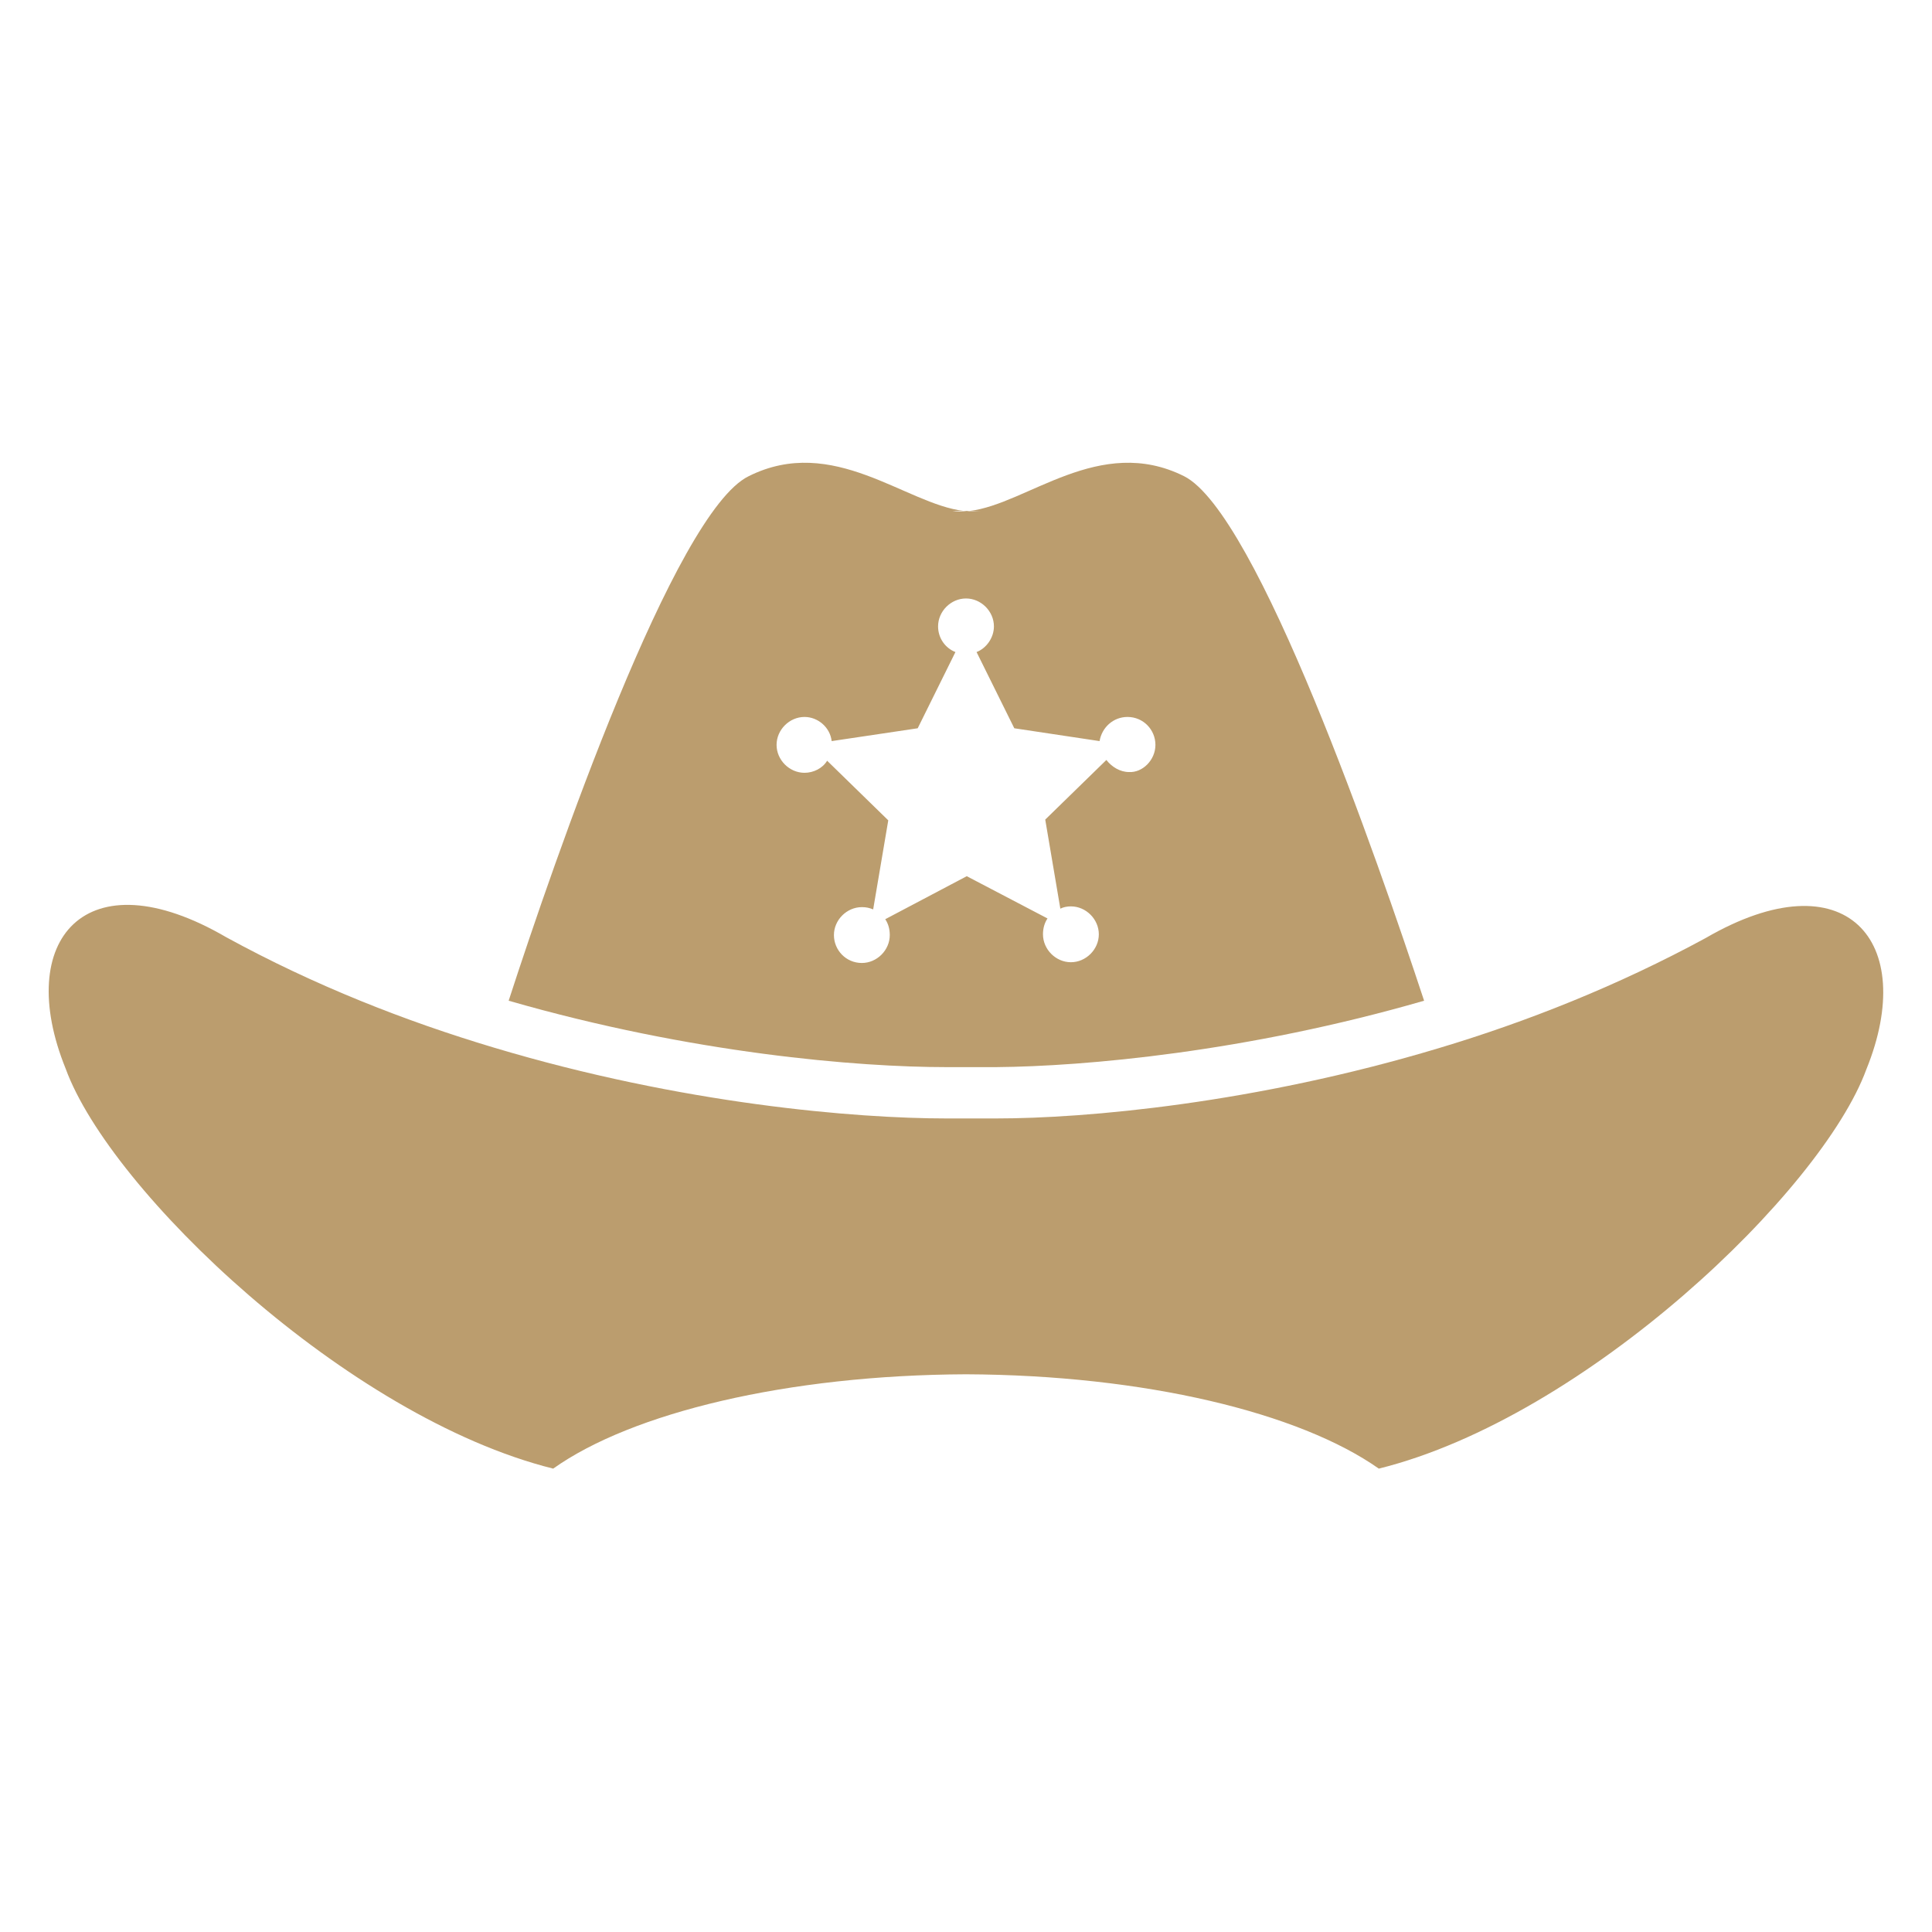
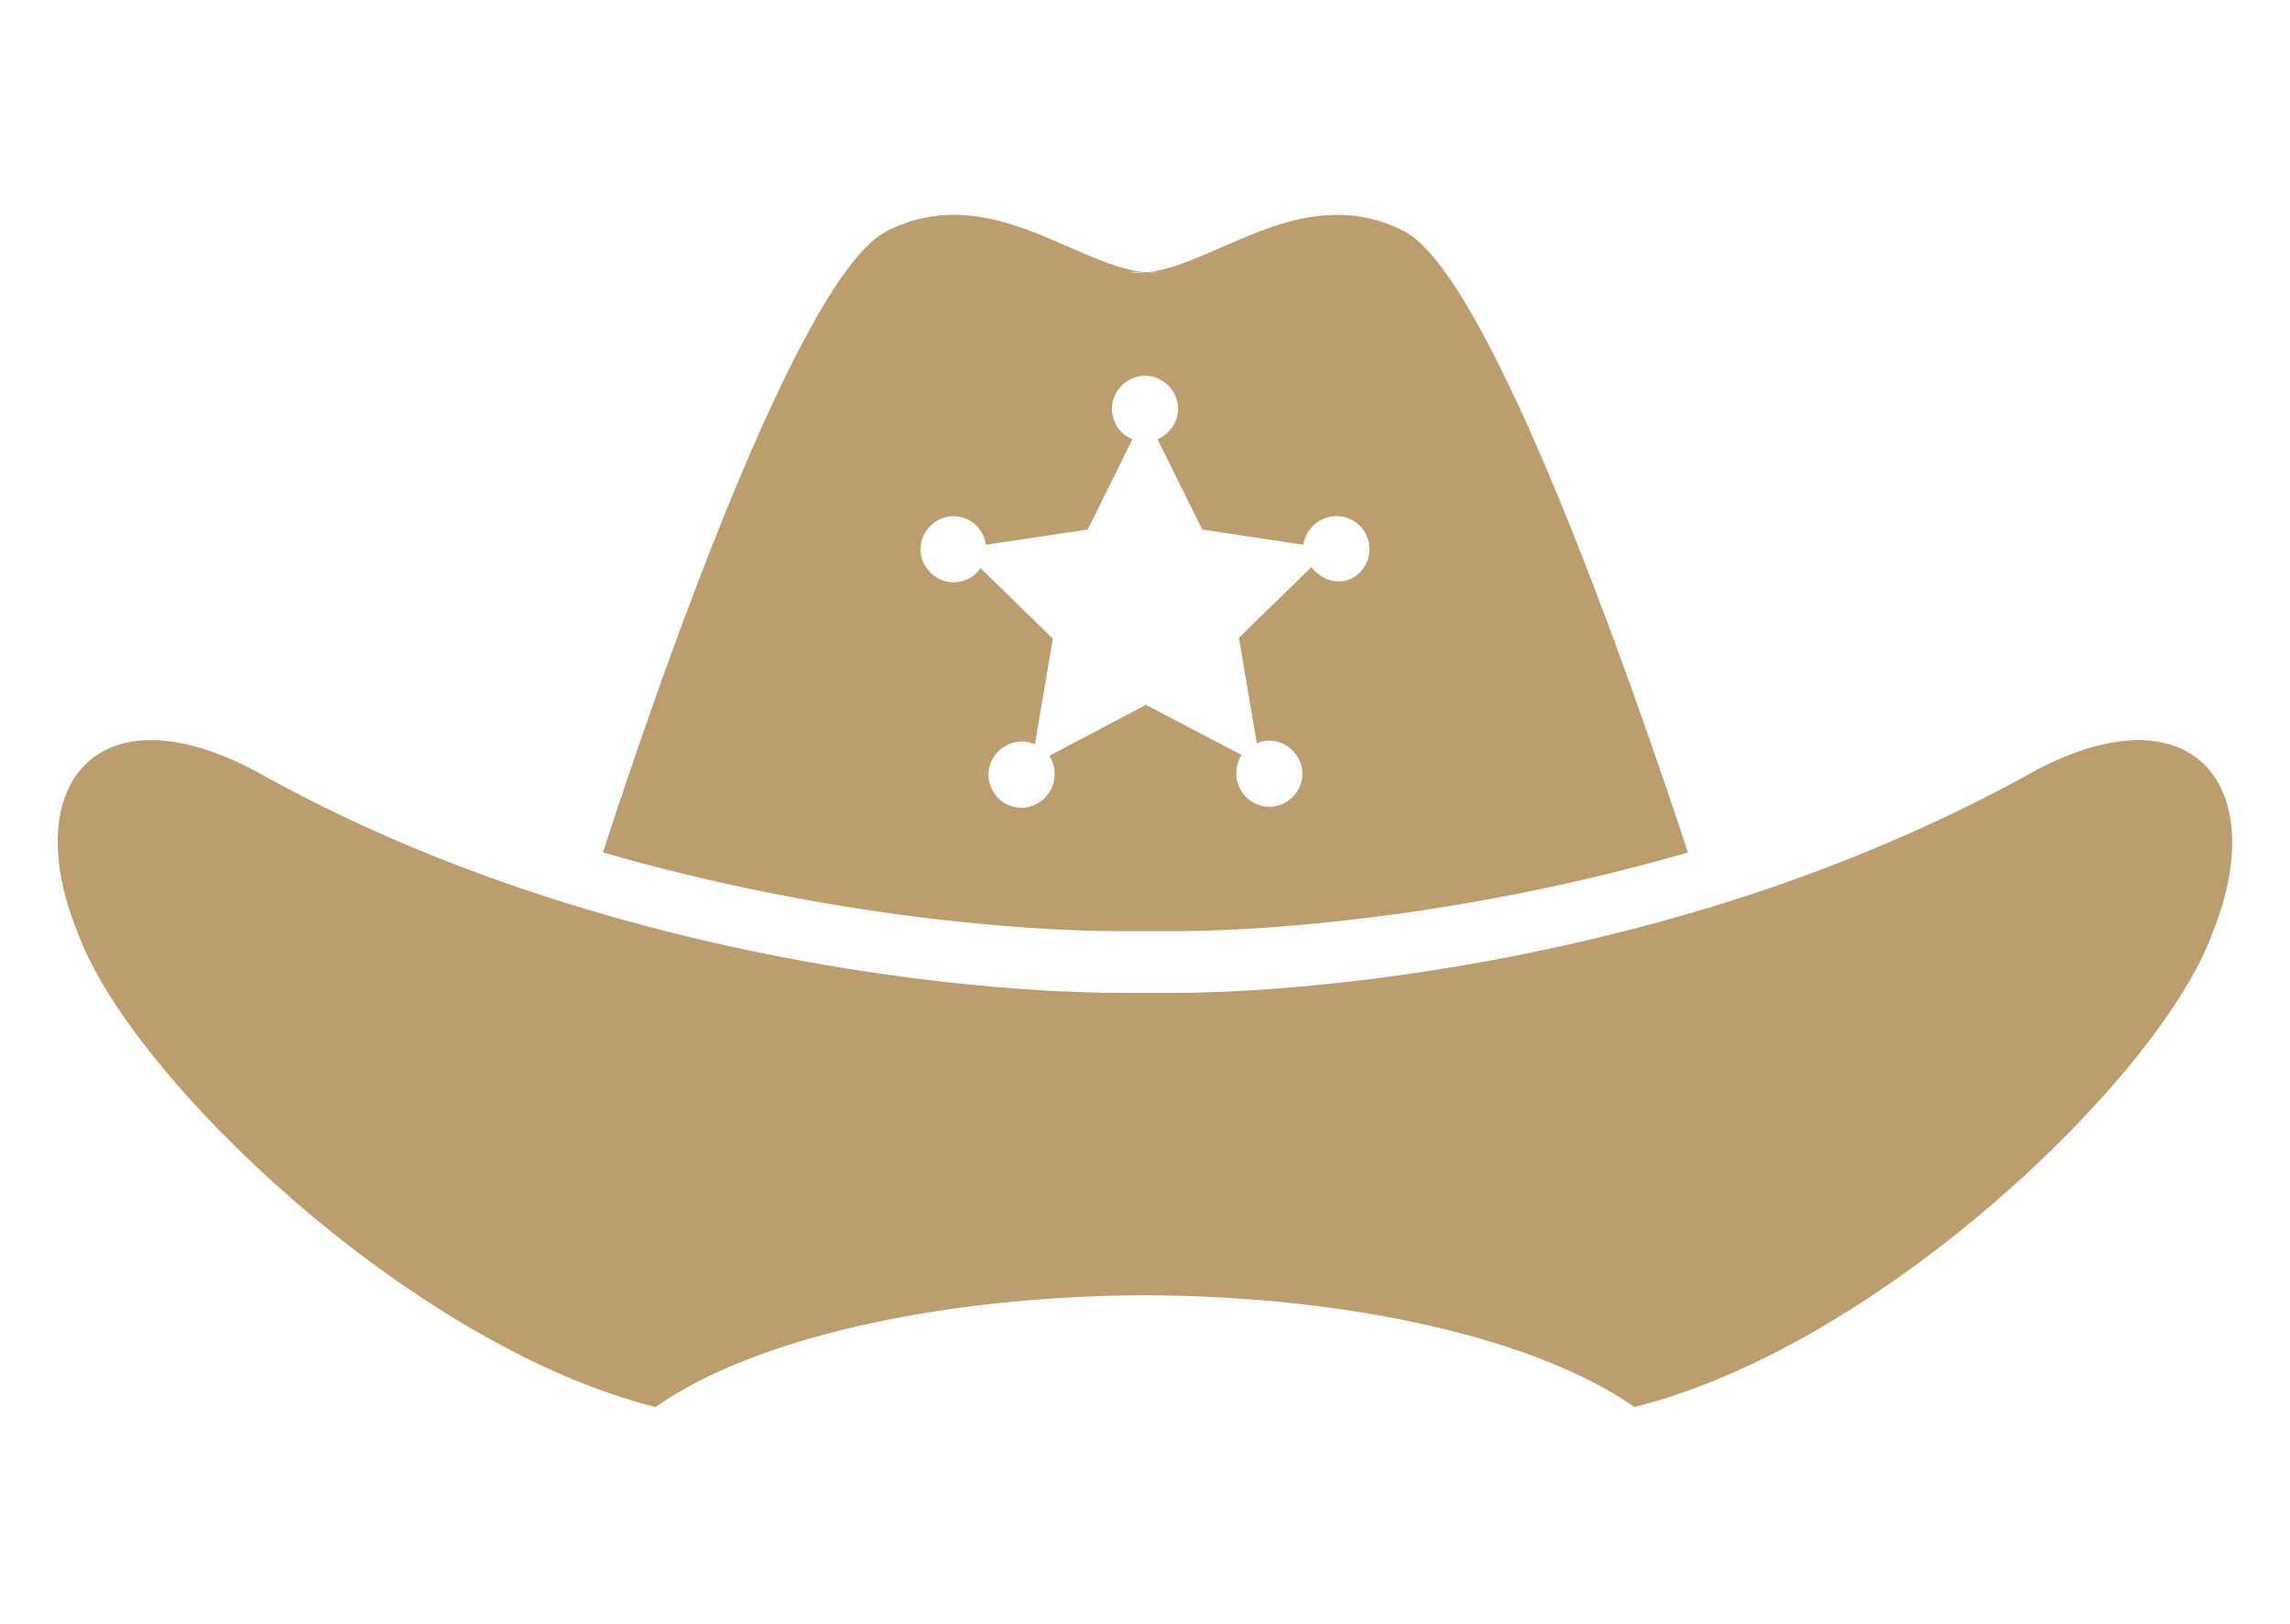
- <svg xmlns="http://www.w3.org/2000/svg" version="1.1" id="Layer_1" x="0px" y="0px" viewBox="0 0 256 256" style="enable-background:new 0 0 256 256;" xml:space="preserve">
+ <svg xmlns="http://www.w3.org/2000/svg" version="1.1" id="Layer_1" x="0px" y="0px" viewBox="0 0 256 181.5" style="enable-background:new 0 0 256 181.5;" xml:space="preserve">
  <style type="text/css">
	.st0{fill:#BB9D6E;}
</style>
  <g>
-     <path class="st0" d="M190.6,138.9C190.7,138.9,190.7,138.9,190.6,138.9c11.7-3.5,23.8-8.3,35.4-14.6c18.6-10.8,28.2,0.4,21.3,17.4   c-5.9,16.1-37.2,46.1-64.6,52.9c-10.5-7.4-31-12.4-54.7-12.5c-23.7,0.1-44.3,5.1-54.7,12.5c-27.3-6.8-58.7-36.8-64.6-53   c-6.9-17,2.6-28.3,21.3-17.4c11.7,6.4,23.7,11.1,35.4,14.6c25,7.5,48,9.4,60,9.4l6.6,0C143.9,148.2,166.3,146.2,190.6,138.9z" />
+     <path class="st0" d="M190.6,101.6C190.7,101.6,190.7,101.6,190.6,101.6c11.7-3.5,23.8-8.3,35.4-14.6c18.6-10.8,28.2,0.4,21.3,17.4   c-5.9,16.1-37.2,46.1-64.6,52.9c-10.5-7.4-31-12.4-54.7-12.5c-23.7,0.1-44.3,5.1-54.7,12.5c-27.3-6.8-58.7-36.8-64.6-53   C1.8,87.4,11.3,76.2,30,87c11.7,6.4,23.7,11.1,35.4,14.6c25,7.5,48,9.4,60,9.4l6.6,0C143.9,110.9,166.3,108.9,190.6,101.6z" />
    <g id="XMLID_1_">
-       <path class="st0" d="M156.9,63.1c9.7,4.9,25.6,50.7,31.8,69.5c-23.5,6.8-45,8.7-56.7,8.8l-6.6,0c-11.7,0-33.7-1.8-58-8.8    c6.1-18.8,22-64.7,31.8-69.5c11.2-5.6,20.8,3.7,28.5,4.6h-1.5c0.6,0.1,1.2,0.1,1.9,0c0.6,0.1,1.3,0,1.9,0h-1.5    C136.1,66.8,145.7,57.5,156.9,63.1z M153.1,98.7c0-2-1.6-3.7-3.7-3.7c-1.9,0-3.4,1.4-3.7,3.2l-11.3-1.7l-5-10.1    c1.3-0.5,2.3-1.9,2.3-3.4c0-2-1.7-3.7-3.7-3.7s-3.7,1.7-3.7,3.7c0,1.6,1,2.9,2.3,3.4l-5,10.1l-11.4,1.7c-0.2-1.8-1.8-3.2-3.6-3.2    c-2,0-3.7,1.7-3.7,3.7c0,2,1.7,3.7,3.7,3.7c1.2,0,2.4-0.6,3-1.6l8.1,7.9l-2,11.8c-0.5-0.2-0.9-0.3-1.5-0.3c-2,0-3.7,1.7-3.7,3.7    s1.6,3.7,3.7,3.7c2,0,3.7-1.7,3.7-3.7c0-0.8-0.2-1.5-0.6-2.1l10.8-5.7l10.7,5.6c-0.4,0.6-0.6,1.3-0.6,2.1c0,2,1.7,3.7,3.7,3.7    c2,0,3.7-1.7,3.7-3.7c0-2-1.7-3.7-3.7-3.7c-0.5,0-1,0.1-1.4,0.3l-2-11.8l8.1-7.9c0.7,0.9,1.8,1.6,3,1.6    C151.4,102.4,153.1,100.7,153.1,98.7z" />
+       <path class="st0" d="M156.9,25.8c9.7,4.9,25.6,50.7,31.8,69.5c-23.5,6.8-45,8.7-56.7,8.8l-6.6,0c-11.7,0-33.7-1.8-58-8.8    c6.1-18.8,22-64.7,31.8-69.5c11.2-5.6,20.8,3.7,28.5,4.6h-1.5c0.6,0.1,1.2,0.1,1.9,0c0.6,0.1,1.3,0,1.9,0h-1.5    C136.1,29.5,145.7,20.2,156.9,25.8z M153.1,61.4c0-2-1.6-3.7-3.7-3.7c-1.9,0-3.4,1.4-3.7,3.2l-11.3-1.7l-5-10.1    c1.3-0.5,2.3-1.9,2.3-3.4c0-2-1.7-3.7-3.7-3.7s-3.7,1.7-3.7,3.7c0,1.6,1,2.9,2.3,3.4l-5,10.1l-11.4,1.7c-0.2-1.8-1.8-3.2-3.6-3.2    c-2,0-3.7,1.7-3.7,3.7c0,2,1.7,3.7,3.7,3.7c1.2,0,2.4-0.6,3-1.6l8.1,7.9l-2,11.8c-0.5-0.2-0.9-0.3-1.5-0.3c-2,0-3.7,1.7-3.7,3.7    c0,2,1.6,3.7,3.7,3.7c2,0,3.7-1.7,3.7-3.7c0-0.8-0.2-1.5-0.6-2.1l10.8-5.7l10.7,5.6c-0.4,0.6-0.6,1.3-0.6,2.1c0,2,1.7,3.7,3.7,3.7    c2,0,3.7-1.7,3.7-3.7c0-2-1.7-3.7-3.7-3.7c-0.5,0-1,0.1-1.4,0.3l-2-11.8l8.1-7.9c0.7,0.9,1.8,1.6,3,1.6    C151.4,65.1,153.1,63.4,153.1,61.4z" />
    </g>
  </g>
  <g>
</g>
  <g>
</g>
  <g>
</g>
  <g>
</g>
  <g>
</g>
  <g>
</g>
</svg>
